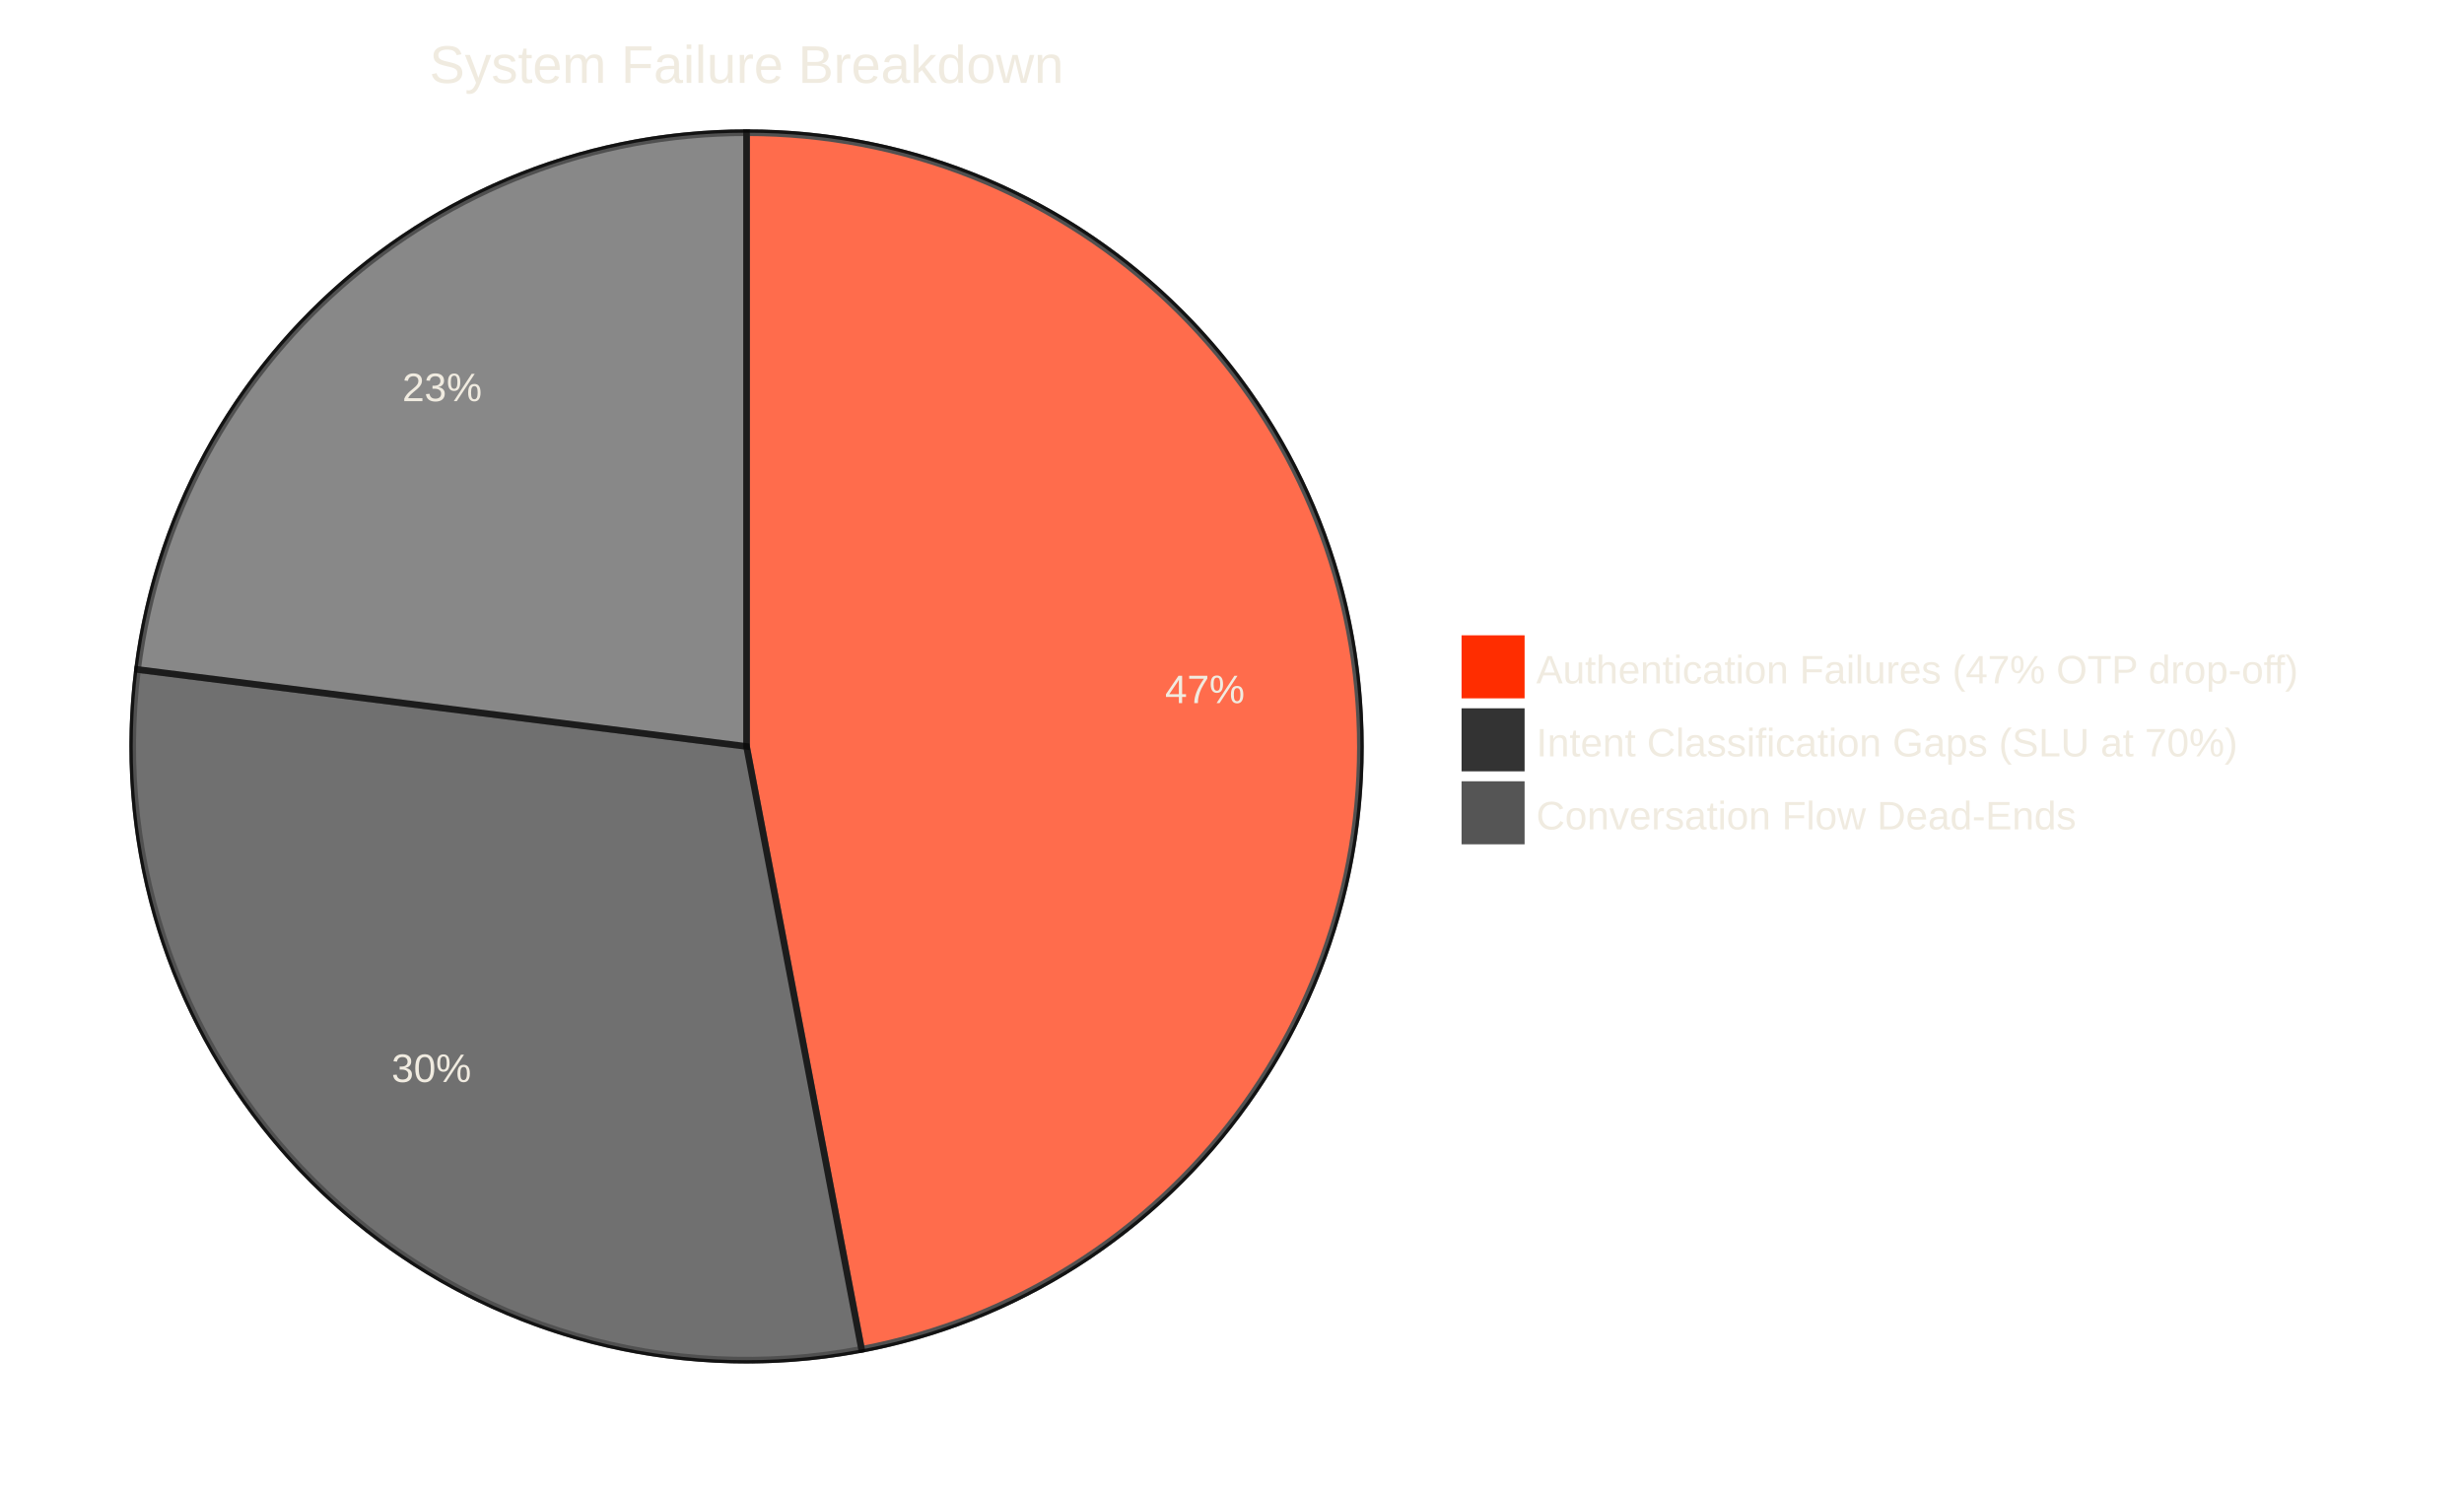
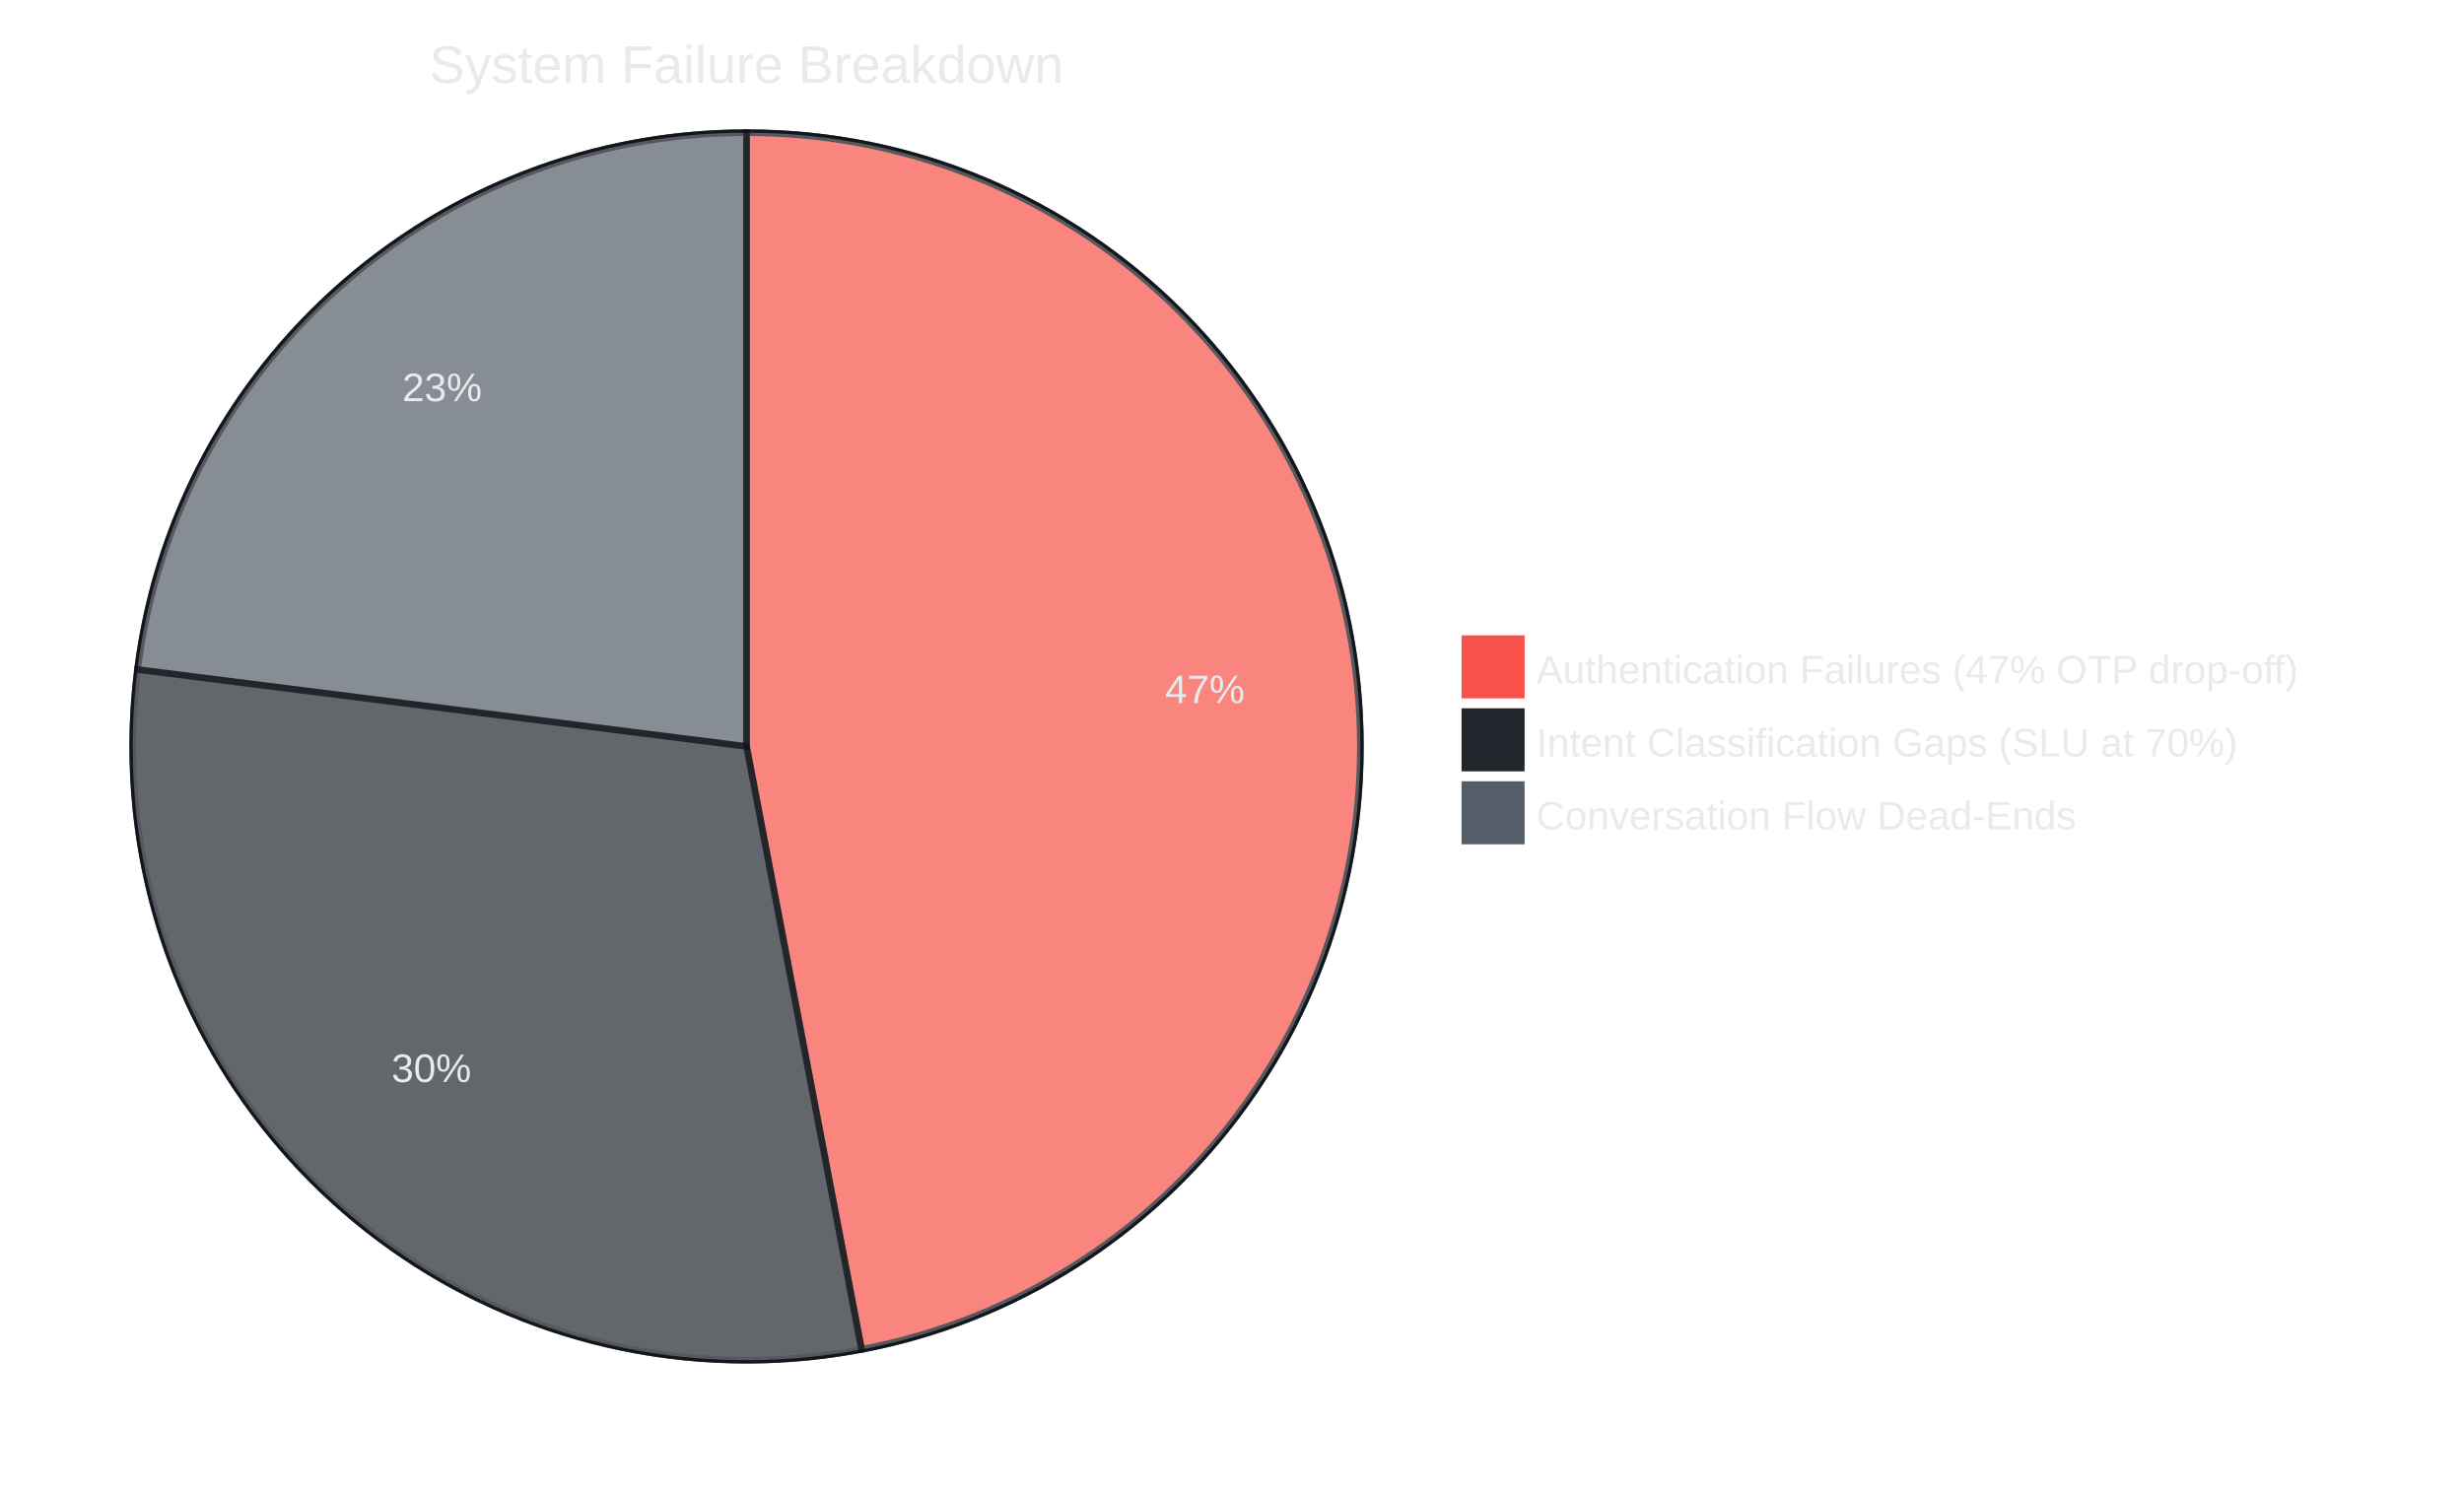
<svg xmlns="http://www.w3.org/2000/svg" id="my-svg" width="100%" viewBox="0 0 742.625 450" style="max-width: 742.625px; background-color: transparent;" role="graphics-document document" aria-roledescription="pie">
-   <style>#my-svg{font-family:"trebuchet ms",verdana,arial,sans-serif;font-size:16px;fill:#f0ebe0;}@keyframes edge-animation-frame{from{stroke-dashoffset:0;}}@keyframes dash{to{stroke-dashoffset:0;}}#my-svg .edge-animation-slow{stroke-dasharray:9,5!important;stroke-dashoffset:900;animation:dash 50s linear infinite;stroke-linecap:round;}#my-svg .edge-animation-fast{stroke-dasharray:9,5!important;stroke-dashoffset:900;animation:dash 20s linear infinite;stroke-linecap:round;}#my-svg .error-icon{fill:#a44141;}#my-svg .error-text{fill:#ddd;stroke:#ddd;}#my-svg .edge-thickness-normal{stroke-width:1px;}#my-svg .edge-thickness-thick{stroke-width:3.5px;}#my-svg .edge-pattern-solid{stroke-dasharray:0;}#my-svg .edge-thickness-invisible{stroke-width:0;fill:none;}#my-svg .edge-pattern-dashed{stroke-dasharray:3;}#my-svg .edge-pattern-dotted{stroke-dasharray:2;}#my-svg .marker{fill:#555555;stroke:#555555;}#my-svg .marker.cross{stroke:#555555;}#my-svg svg{font-family:"trebuchet ms",verdana,arial,sans-serif;font-size:16px;}#my-svg p{margin:0;}#my-svg .pieCircle{stroke:#060606;stroke-width:2px;opacity:0.7;}#my-svg .pieOuterCircle{stroke:#333333;stroke-width:1px;fill:none;}#my-svg .pieTitleText{text-anchor:middle;font-size:16px;fill:#f0ebe0;font-family:"trebuchet ms",verdana,arial,sans-serif;}#my-svg .slice{font-family:"trebuchet ms",verdana,arial,sans-serif;fill:#f0ebe0;font-size:12px;}#my-svg .legend text{fill:#f0ebe0;font-family:"trebuchet ms",verdana,arial,sans-serif;font-size:12px;}#my-svg .node .neo-node{stroke:#333333;}#my-svg [data-look="neo"].node rect,#my-svg [data-look="neo"].cluster rect,#my-svg [data-look="neo"].node polygon{stroke:url(#my-svg-gradient);filter:drop-shadow( 1px 2px 2px rgba(185,185,185,1));}#my-svg [data-look="neo"].node path{stroke:url(#my-svg-gradient);stroke-width:1px;}#my-svg [data-look="neo"].node .outer-path{filter:drop-shadow( 1px 2px 2px rgba(185,185,185,1));}#my-svg [data-look="neo"].node .neo-line path{stroke:#333333;filter:none;}#my-svg [data-look="neo"].node circle{stroke:url(#my-svg-gradient);filter:drop-shadow( 1px 2px 2px rgba(185,185,185,1));}#my-svg [data-look="neo"].node circle .state-start{fill:#000000;}#my-svg [data-look="neo"].icon-shape .icon{fill:url(#my-svg-gradient);filter:drop-shadow( 1px 2px 2px rgba(185,185,185,1));}#my-svg [data-look="neo"].icon-shape .icon-neo path{stroke:url(#my-svg-gradient);filter:drop-shadow( 1px 2px 2px rgba(185,185,185,1));}#my-svg :root{--mermaid-font-family:"trebuchet ms",verdana,arial,sans-serif;}</style>
+   <style>#my-svg{font-family:"trebuchet ms",verdana,arial,sans-serif;font-size:16px;fill:#e8eaed;}@keyframes edge-animation-frame{from{stroke-dashoffset:0;}}@keyframes dash{to{stroke-dashoffset:0;}}#my-svg .edge-animation-slow{stroke-dasharray:9,5!important;stroke-dashoffset:900;animation:dash 50s linear infinite;stroke-linecap:round;}#my-svg .edge-animation-fast{stroke-dasharray:9,5!important;stroke-dashoffset:900;animation:dash 20s linear infinite;stroke-linecap:round;}#my-svg .error-icon{fill:#a44141;}#my-svg .error-text{fill:#ddd;stroke:#ddd;}#my-svg .edge-thickness-normal{stroke-width:1px;}#my-svg .edge-thickness-thick{stroke-width:3.5px;}#my-svg .edge-pattern-solid{stroke-dasharray:0;}#my-svg .edge-thickness-invisible{stroke-width:0;fill:none;}#my-svg .edge-pattern-dashed{stroke-dasharray:3;}#my-svg .edge-pattern-dotted{stroke-dasharray:2;}#my-svg .marker{fill:#545d68;stroke:#545d68;}#my-svg .marker.cross{stroke:#545d68;}#my-svg svg{font-family:"trebuchet ms",verdana,arial,sans-serif;font-size:16px;}#my-svg p{margin:0;}#my-svg .pieCircle{stroke:#0d1117;stroke-width:2px;opacity:0.7;}#my-svg .pieOuterCircle{stroke:#21262d;stroke-width:1px;fill:none;}#my-svg .pieTitleText{text-anchor:middle;font-size:16px;fill:#e8eaed;font-family:"trebuchet ms",verdana,arial,sans-serif;}#my-svg .slice{font-family:"trebuchet ms",verdana,arial,sans-serif;fill:#e8eaed;font-size:12px;}#my-svg .legend text{fill:#e8eaed;font-family:"trebuchet ms",verdana,arial,sans-serif;font-size:12px;}#my-svg .node .neo-node{stroke:#21262d;}#my-svg [data-look="neo"].node rect,#my-svg [data-look="neo"].cluster rect,#my-svg [data-look="neo"].node polygon{stroke:url(#my-svg-gradient);filter:drop-shadow( 1px 2px 2px rgba(185,185,185,1));}#my-svg [data-look="neo"].node path{stroke:url(#my-svg-gradient);stroke-width:1px;}#my-svg [data-look="neo"].node .outer-path{filter:drop-shadow( 1px 2px 2px rgba(185,185,185,1));}#my-svg [data-look="neo"].node .neo-line path{stroke:#21262d;filter:none;}#my-svg [data-look="neo"].node circle{stroke:url(#my-svg-gradient);filter:drop-shadow( 1px 2px 2px rgba(185,185,185,1));}#my-svg [data-look="neo"].node circle .state-start{fill:#000000;}#my-svg [data-look="neo"].icon-shape .icon{fill:url(#my-svg-gradient);filter:drop-shadow( 1px 2px 2px rgba(185,185,185,1));}#my-svg [data-look="neo"].icon-shape .icon-neo path{stroke:url(#my-svg-gradient);filter:drop-shadow( 1px 2px 2px rgba(185,185,185,1));}#my-svg :root{--mermaid-font-family:"trebuchet ms",verdana,arial,sans-serif;}</style>
  <g />
  <g transform="translate(225,225)">
    <circle cx="0" cy="0" r="185.5" class="pieOuterCircle" />
-     <path d="M0,-185A185,185,0,0,1,34.666,181.723L0,0Z" fill="#ff2d00" class="pieCircle" />
-     <path d="M34.666,181.723A185,185,0,0,1,-183.541,-23.187L0,0Z" fill="#333333" class="pieCircle" />
-     <path d="M-183.541,-23.187A185,185,0,0,1,0,-185L0,0Z" fill="#555555" class="pieCircle" />
+     <path d="M0,-185A185,185,0,0,1,34.666,181.723L0,0Z" fill="#f85149" class="pieCircle" />
+     <path d="M34.666,181.723A185,185,0,0,1,-183.541,-23.187L0,0Z" fill="#21262d" class="pieCircle" />
+     <path d="M-183.541,-23.187A185,185,0,0,1,0,-185L0,0Z" fill="#545d68" class="pieCircle" />
    <text transform="translate(138.1342,-13.05753)" class="slice" style="text-anchor: middle;">47%</text>
    <text transform="translate(-94.98091,101.1444)" class="slice" style="text-anchor: middle;">30%</text>
    <text transform="translate(-91.75702,-104.0779)" class="slice" style="text-anchor: middle;">23%</text>
    <text x="0" y="-200" class="pieTitleText">System Failure Breakdown</text>
    <g class="legend" transform="translate(216,-33)">
-       <rect width="18" height="18" style="fill: rgb(255, 45, 0); stroke: rgb(255, 45, 0);" />
+       <rect width="18" height="18" style="fill: #f85149; stroke: #f85149;" />
      <text x="22" y="14">Authentication Failures (47% OTP drop-off)</text>
    </g>
    <g class="legend" transform="translate(216,-11)">
-       <rect width="18" height="18" style="fill: rgb(51, 51, 51); stroke: rgb(51, 51, 51);" />
+       <rect width="18" height="18" style="fill: #21262d; stroke: #21262d;" />
      <text x="22" y="14">Intent Classification Gaps (SLU at 70%)</text>
    </g>
    <g class="legend" transform="translate(216,11)">
-       <rect width="18" height="18" style="fill: rgb(85, 85, 85); stroke: rgb(85, 85, 85);" />
+       <rect width="18" height="18" style="fill: #545d68; stroke: #545d68;" />
      <text x="22" y="14">Conversation Flow Dead-Ends</text>
    </g>
  </g>
</svg>
